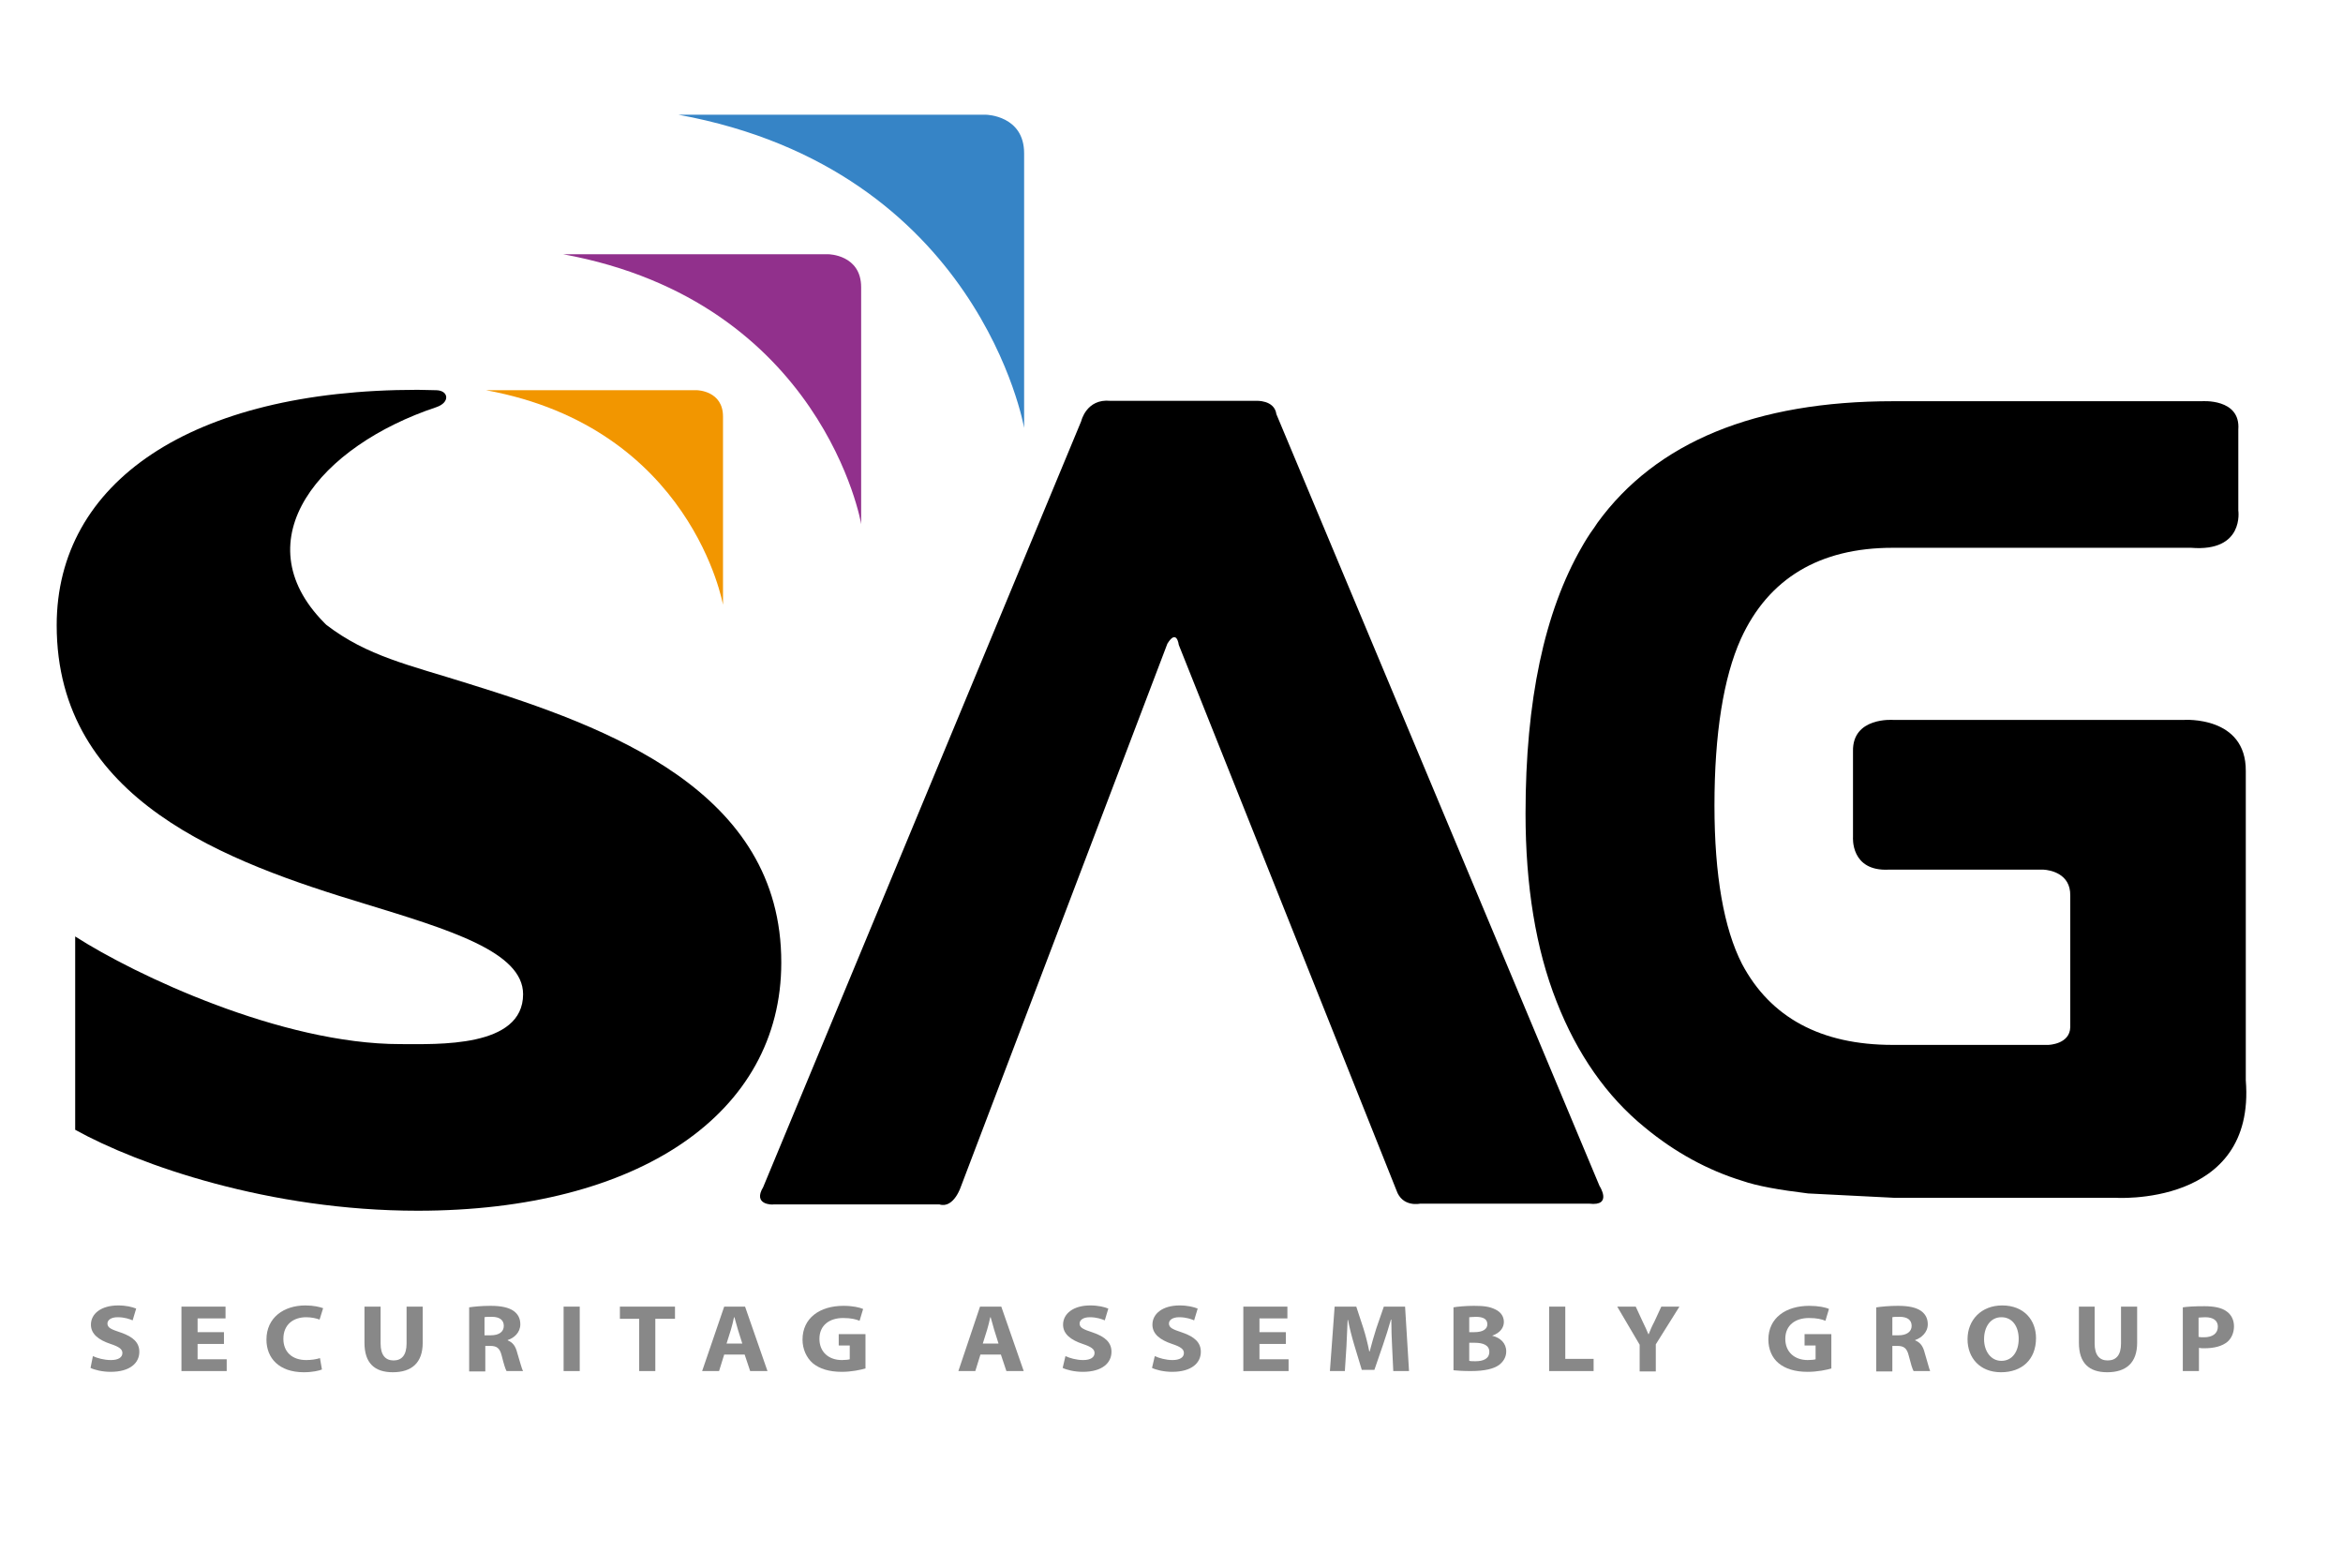
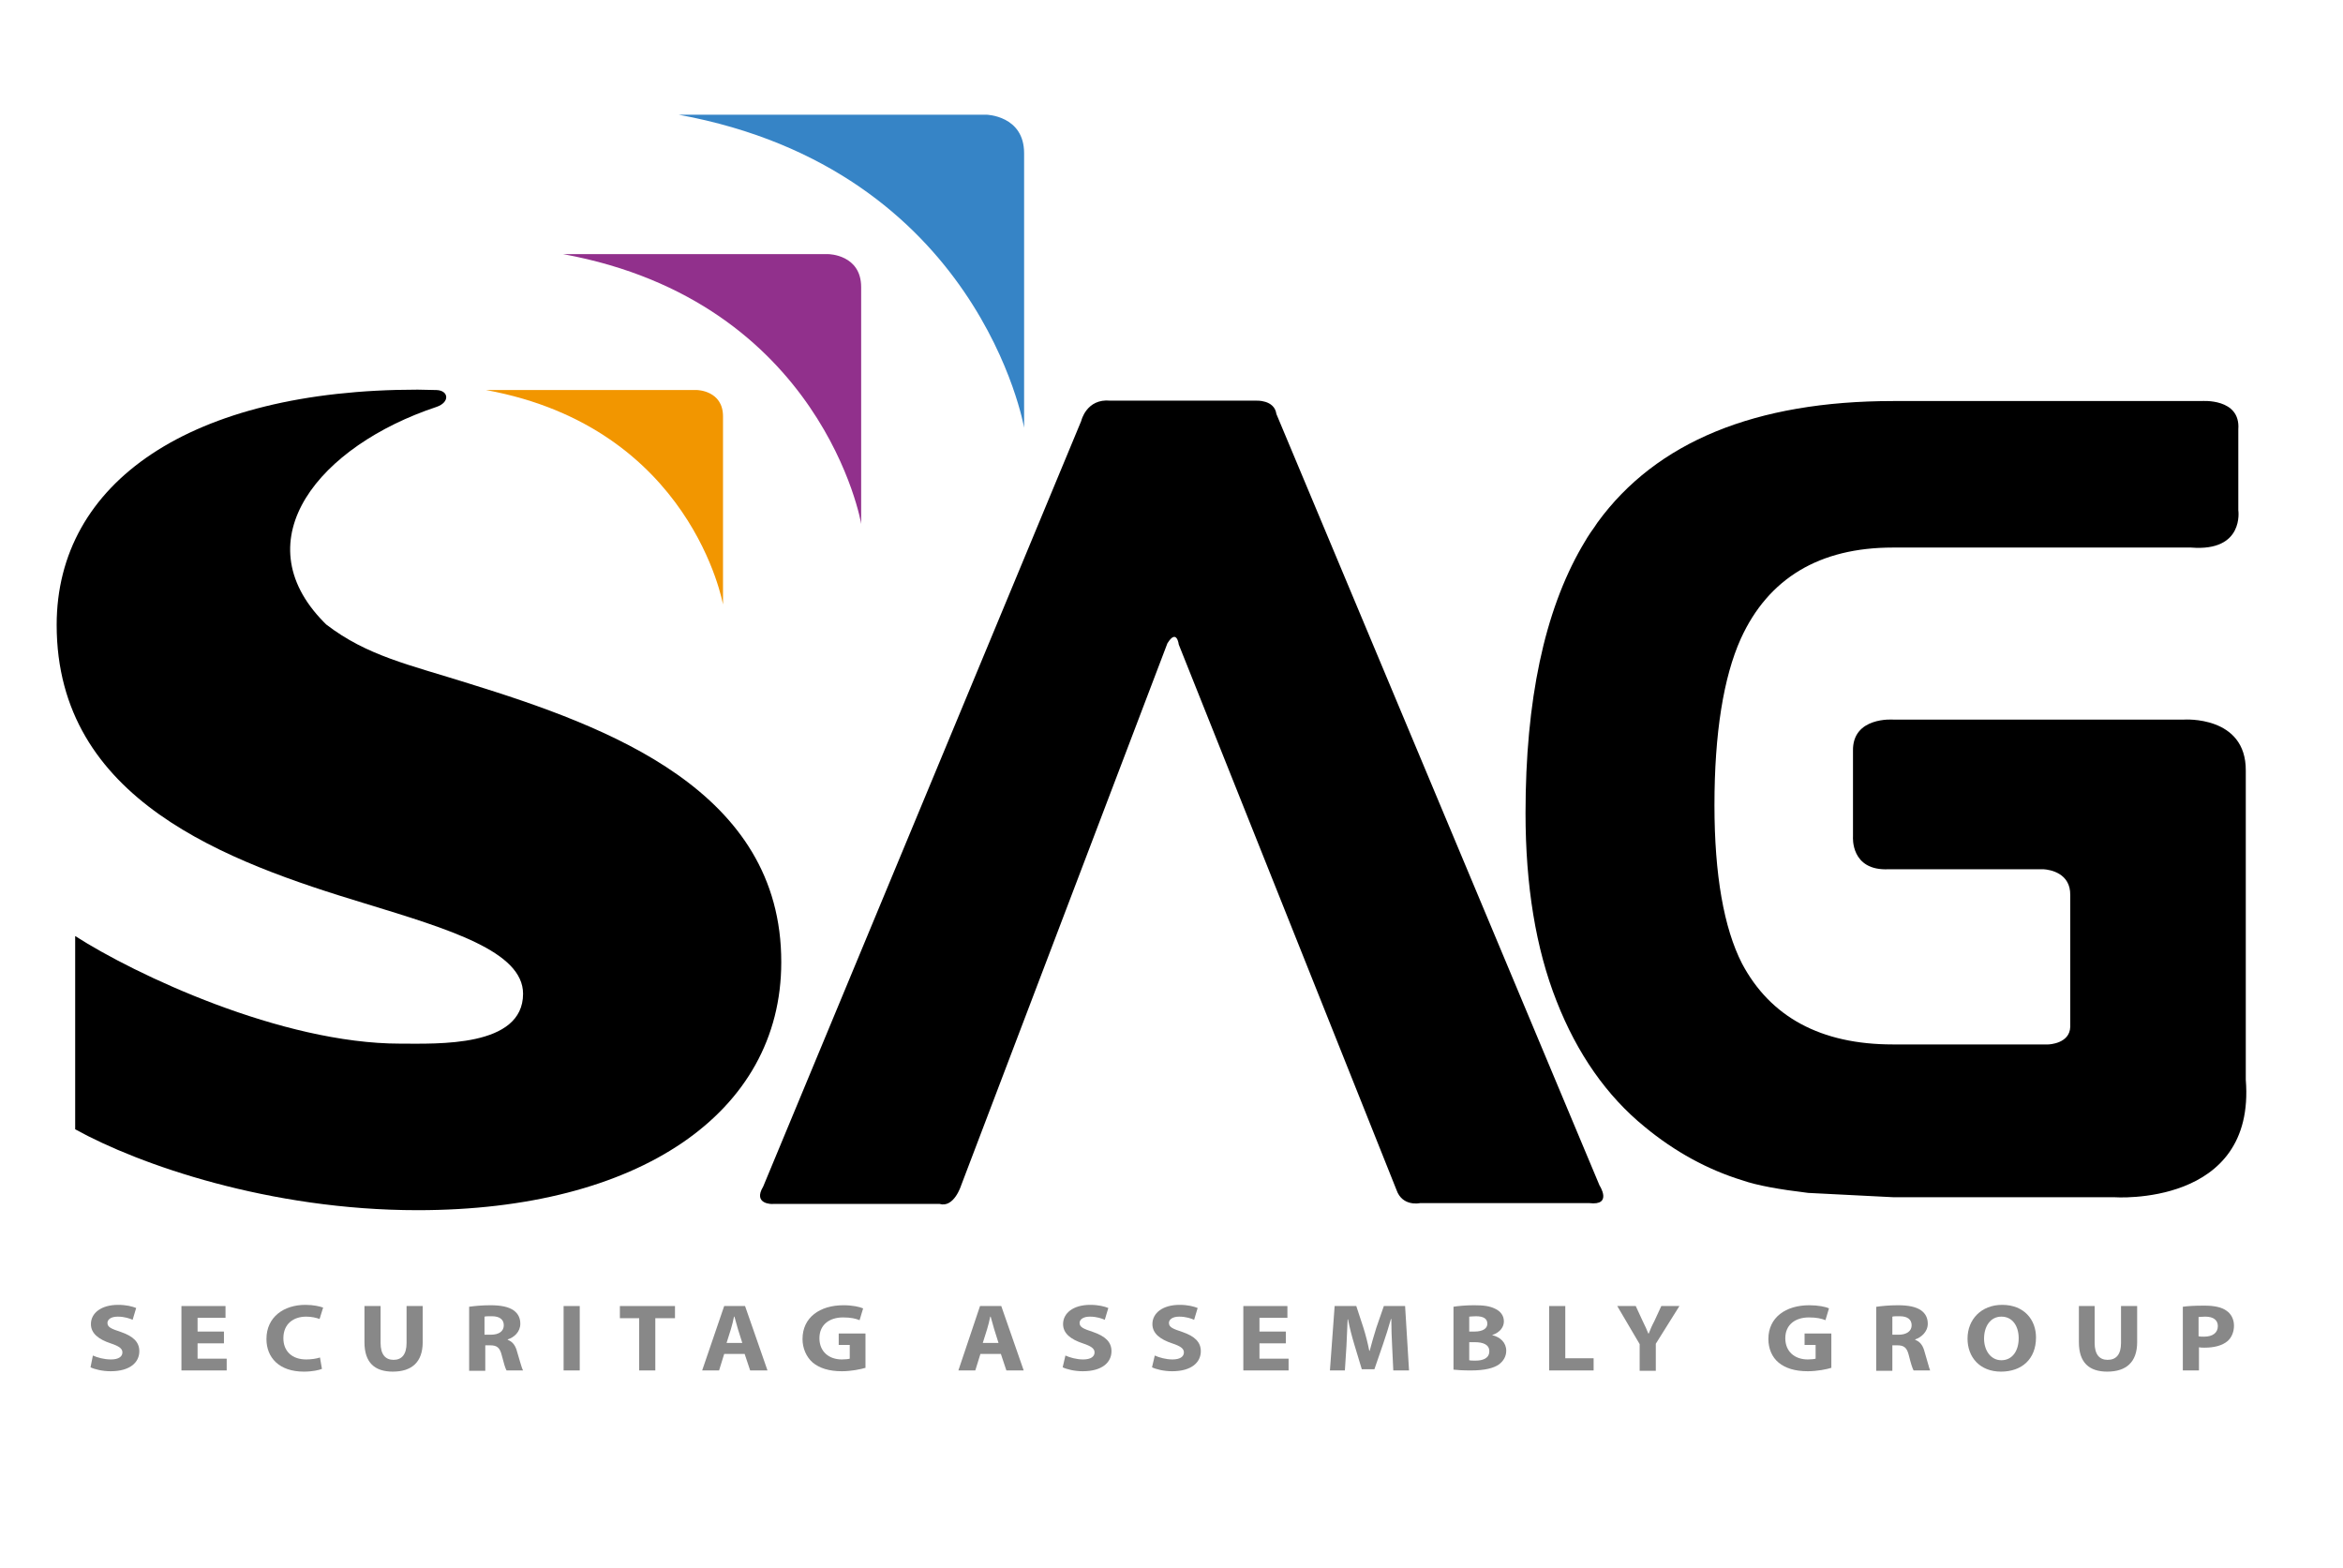
- <svg xmlns="http://www.w3.org/2000/svg" width="133" height="89" viewBox="0 0 133 89" fill="none">
-   <path d="M5.273 76.977C5.518 77.089 5.898 77.2 6.3 77.2C6.725 77.2 6.948 77.044 6.948 76.799C6.948 76.576 6.747 76.442 6.278 76.286C5.608 76.063 5.161 75.728 5.161 75.193C5.161 74.568 5.742 74.1 6.703 74.1C7.172 74.1 7.507 74.189 7.73 74.278L7.529 74.947C7.373 74.88 7.082 74.769 6.68 74.769C6.278 74.769 6.099 74.947 6.099 75.126C6.099 75.371 6.323 75.46 6.859 75.639C7.574 75.884 7.909 76.219 7.909 76.732C7.909 77.356 7.395 77.869 6.278 77.869C5.809 77.869 5.362 77.758 5.139 77.646L5.273 76.977Z" fill="#888888" />
-   <path d="M12.713 76.286H11.216V77.156H12.869V77.825H10.3V74.167H12.802V74.836H11.216V75.617H12.713V76.286Z" fill="#888888" />
-   <path d="M18.275 77.736C18.119 77.802 17.739 77.892 17.247 77.892C15.84 77.892 15.125 77.089 15.125 76.04C15.125 74.791 16.108 74.1 17.337 74.1C17.806 74.1 18.163 74.189 18.342 74.256L18.141 74.903C17.962 74.836 17.694 74.769 17.381 74.769C16.667 74.769 16.086 75.17 16.086 75.996C16.086 76.732 16.577 77.2 17.381 77.2C17.672 77.2 17.962 77.156 18.163 77.089L18.275 77.736Z" fill="#888888" />
-   <path d="M21.605 74.167V76.263C21.605 76.91 21.873 77.222 22.342 77.222C22.811 77.222 23.079 76.91 23.079 76.263V74.167H23.995V76.219C23.995 77.356 23.369 77.892 22.297 77.892C21.269 77.892 20.689 77.379 20.689 76.219V74.167H21.605Z" fill="#888888" />
-   <path d="M26.609 74.211C26.9 74.167 27.347 74.122 27.838 74.122C28.441 74.122 28.866 74.211 29.156 74.412C29.402 74.591 29.536 74.836 29.536 75.17C29.536 75.639 29.179 75.951 28.821 76.063V76.085C29.112 76.197 29.268 76.42 29.357 76.776C29.491 77.2 29.603 77.669 29.692 77.825H28.754C28.687 77.713 28.598 77.423 28.486 76.977C28.374 76.509 28.196 76.397 27.816 76.397H27.548V77.847H26.632V74.211H26.609ZM27.503 75.795H27.86C28.33 75.795 28.598 75.594 28.598 75.26C28.598 74.925 28.352 74.747 27.927 74.747C27.704 74.747 27.57 74.747 27.503 74.769V75.795Z" fill="#888888" />
-   <path d="M32.909 74.167H31.993V77.825H32.909V74.167Z" fill="#888888" />
-   <path d="M36.283 74.858H35.188V74.167H38.316V74.858H37.199V77.825H36.283V74.858Z" fill="#888888" />
-   <path d="M41.109 76.888L40.818 77.825H39.857L41.109 74.167H42.293L43.566 77.825H42.583L42.27 76.888H41.109ZM42.136 76.263L41.891 75.483C41.824 75.26 41.757 74.992 41.689 74.769H41.667C41.622 74.992 41.555 75.26 41.488 75.483L41.243 76.263H42.136Z" fill="#888888" />
-   <path d="M49.152 77.669C48.861 77.758 48.325 77.869 47.789 77.869C47.052 77.869 46.515 77.691 46.136 77.379C45.778 77.066 45.555 76.576 45.555 76.04C45.555 74.814 46.538 74.122 47.878 74.122C48.392 74.122 48.794 74.211 48.995 74.3L48.794 74.97C48.571 74.88 48.303 74.814 47.856 74.814C47.096 74.814 46.515 75.215 46.515 75.996C46.515 76.754 47.052 77.2 47.789 77.2C47.99 77.2 48.169 77.178 48.236 77.156V76.375H47.61V75.728H49.129V77.669H49.152Z" fill="#888888" />
-   <path d="M55.654 76.888L55.363 77.825H54.402L55.631 74.167H56.838L58.111 77.825H57.128L56.815 76.888H55.654ZM56.681 76.263L56.435 75.483C56.368 75.26 56.301 74.992 56.234 74.769H56.212C56.167 74.992 56.1 75.26 56.033 75.483L55.788 76.263H56.681Z" fill="#888888" />
-   <path d="M60.479 76.977C60.724 77.089 61.104 77.2 61.484 77.2C61.908 77.2 62.132 77.044 62.132 76.799C62.132 76.576 61.931 76.442 61.462 76.286C60.791 76.063 60.345 75.728 60.345 75.193C60.345 74.568 60.925 74.1 61.886 74.1C62.355 74.1 62.691 74.189 62.914 74.278L62.713 74.947C62.556 74.88 62.266 74.769 61.864 74.769C61.462 74.769 61.283 74.947 61.283 75.126C61.283 75.371 61.506 75.46 62.043 75.639C62.758 75.884 63.093 76.219 63.093 76.732C63.093 77.356 62.579 77.869 61.462 77.869C60.992 77.869 60.546 77.758 60.322 77.646L60.479 76.977Z" fill="#888888" />
-   <path d="M65.551 76.977C65.797 77.089 66.177 77.2 66.556 77.2C66.981 77.2 67.204 77.044 67.204 76.799C67.204 76.576 67.003 76.442 66.534 76.286C65.864 76.063 65.417 75.728 65.417 75.193C65.417 74.568 65.998 74.1 66.958 74.1C67.428 74.1 67.763 74.189 67.986 74.278L67.785 74.947C67.629 74.88 67.338 74.769 66.936 74.769C66.534 74.769 66.355 74.947 66.355 75.126C66.355 75.371 66.579 75.46 67.115 75.639C67.83 75.884 68.165 76.219 68.165 76.732C68.165 77.356 67.651 77.869 66.534 77.869C66.065 77.869 65.618 77.758 65.394 77.646L65.551 76.977Z" fill="#888888" />
-   <path d="M72.99 76.286H71.493V77.156H73.146V77.825H70.577V74.167H73.079V74.836H71.493V75.617H72.99V76.286Z" fill="#888888" />
-   <path d="M79.022 76.419C79 75.973 78.978 75.46 78.978 74.903H78.955C78.821 75.371 78.665 75.884 78.508 76.33L78.017 77.758H77.302L76.877 76.353C76.743 75.906 76.609 75.393 76.52 74.925H76.498C76.475 75.416 76.453 75.996 76.43 76.442L76.341 77.825H75.492L75.76 74.167H76.989L77.391 75.393C77.525 75.817 77.637 76.263 77.726 76.71H77.749C77.86 76.286 77.995 75.817 78.129 75.393L78.553 74.167H79.759L79.983 77.825H79.089L79.022 76.419Z" fill="#888888" />
-   <path d="M82.485 74.211C82.731 74.167 83.2 74.122 83.669 74.122C84.228 74.122 84.563 74.167 84.876 74.323C85.166 74.457 85.367 74.702 85.367 75.037C85.367 75.349 85.166 75.661 84.697 75.817C85.166 75.929 85.501 76.241 85.501 76.71C85.501 77.044 85.323 77.312 85.077 77.49C84.787 77.691 84.295 77.825 83.491 77.825C83.044 77.825 82.709 77.802 82.508 77.78V74.211H82.485ZM83.401 75.617H83.692C84.183 75.617 84.429 75.438 84.429 75.17C84.429 74.88 84.206 74.747 83.781 74.747C83.58 74.747 83.468 74.769 83.401 74.769V75.617ZM83.401 77.245C83.491 77.267 83.602 77.267 83.759 77.267C84.183 77.267 84.541 77.133 84.541 76.732C84.541 76.353 84.183 76.219 83.714 76.219H83.401V77.245Z" fill="#888888" />
-   <path d="M87.936 74.167H88.853V77.133H90.461V77.825H87.936V74.167Z" fill="#888888" />
-   <path d="M93.075 77.825V76.33L91.802 74.167H92.852L93.254 75.037C93.388 75.304 93.477 75.505 93.567 75.728H93.589C93.678 75.505 93.768 75.282 93.902 75.037L94.304 74.167H95.332L93.991 76.308V77.847H93.075V77.825Z" fill="#888888" />
-   <path d="M103.978 77.669C103.71 77.758 103.151 77.869 102.615 77.869C101.878 77.869 101.342 77.691 100.962 77.379C100.582 77.066 100.381 76.576 100.381 76.04C100.381 74.814 101.364 74.122 102.704 74.122C103.218 74.122 103.643 74.211 103.821 74.3L103.62 74.97C103.397 74.88 103.129 74.814 102.682 74.814C101.922 74.814 101.342 75.215 101.342 75.996C101.342 76.754 101.878 77.2 102.615 77.2C102.816 77.2 102.995 77.178 103.062 77.156V76.375H102.436V75.728H103.956V77.669H103.978Z" fill="#888888" />
-   <path d="M106.503 74.211C106.793 74.167 107.24 74.122 107.732 74.122C108.335 74.122 108.759 74.211 109.05 74.412C109.296 74.591 109.43 74.836 109.43 75.17C109.43 75.639 109.05 75.951 108.715 76.063V76.085C109.005 76.197 109.162 76.42 109.251 76.776C109.385 77.2 109.497 77.669 109.564 77.825H108.625C108.558 77.713 108.469 77.423 108.357 76.977C108.246 76.509 108.067 76.397 107.687 76.397H107.419V77.847H106.503V74.211ZM107.419 75.795H107.776C108.223 75.795 108.514 75.594 108.514 75.26C108.514 74.925 108.268 74.747 107.843 74.747C107.62 74.747 107.486 74.747 107.419 74.769V75.795Z" fill="#888888" />
-   <path d="M113.586 77.892C112.379 77.892 111.687 77.066 111.687 76.018C111.687 74.925 112.468 74.1 113.653 74.1C114.904 74.1 115.574 74.947 115.574 75.951C115.574 77.178 114.77 77.892 113.586 77.892ZM113.608 77.245C114.233 77.245 114.591 76.71 114.591 75.996C114.591 75.326 114.256 74.769 113.608 74.769C112.982 74.769 112.625 75.326 112.625 76.018C112.625 76.687 113.005 77.245 113.608 77.245Z" fill="#888888" />
-   <path d="M118.902 74.167V76.263C118.902 76.91 119.171 77.222 119.64 77.222C120.131 77.222 120.399 76.91 120.399 76.263V74.167H121.315V76.219C121.315 77.356 120.69 77.892 119.617 77.892C118.59 77.892 118.009 77.379 118.009 76.219V74.167H118.902Z" fill="#888888" />
-   <path d="M123.885 74.211C124.175 74.167 124.555 74.144 125.136 74.144C125.694 74.144 126.119 74.234 126.387 74.434C126.655 74.613 126.812 74.925 126.812 75.282C126.812 75.639 126.677 75.951 126.454 76.152C126.141 76.42 125.672 76.531 125.136 76.531C125.024 76.531 124.912 76.531 124.823 76.509V77.825H123.907V74.211H123.885ZM124.801 75.884C124.89 75.907 124.98 75.907 125.114 75.907C125.605 75.907 125.896 75.683 125.896 75.304C125.896 74.97 125.65 74.769 125.181 74.769C125.002 74.769 124.868 74.791 124.801 74.791V75.884Z" fill="#888888" />
-   <path d="M27.592 22.15H39.567C39.567 22.15 41.041 22.172 41.041 23.644V34.329C41.041 34.329 39.276 24.291 27.592 22.15Z" fill="#F29600" />
-   <path d="M31.971 14.432H47.029C47.029 14.432 48.883 14.454 48.883 16.305V29.756C48.906 29.756 46.694 17.131 31.971 14.432Z" fill="#91308C" />
-   <path d="M38.518 6.513H55.989C55.989 6.513 58.134 6.558 58.134 8.699V24.291C58.134 24.269 55.587 9.636 38.518 6.513Z" fill="#3684C6" />
-   <path d="M26.61 38.812C23.214 37.741 20.845 37.251 18.522 35.466C18.5 35.444 18.5 35.444 18.477 35.422C18.455 35.399 18.41 35.355 18.388 35.332C13.763 30.626 18.142 25.317 24.777 23.109C25.559 22.841 25.47 22.172 24.777 22.15C24.42 22.15 24.063 22.127 23.705 22.127C10.814 22.127 3.218 27.392 3.218 35.489C3.218 45.459 12.914 48.939 20.711 51.303C25.515 52.775 29.693 54.025 29.693 56.434C29.693 59.489 24.822 59.266 22.722 59.266C15.975 59.266 7.664 55.341 4.268 53.155V64.129C7.887 66.137 15.305 68.724 23.705 68.724C36.239 68.724 44.349 63.215 44.349 54.649C44.371 44.879 34.519 41.266 26.61 38.812Z" fill="black" />
-   <path d="M127.482 61.319V43.764C127.504 40.619 123.974 40.864 123.974 40.864H107.464C107.464 40.864 105.14 40.686 105.185 42.649V47.511C105.185 47.511 105.029 49.474 107.218 49.363H115.998C116.378 49.385 117.54 49.586 117.518 50.835V58.307C117.495 59.267 116.311 59.311 116.266 59.311H107.441C103.353 59.311 100.493 57.75 98.885 54.716C97.857 52.709 97.321 49.675 97.321 45.727C97.321 41.645 97.835 38.455 98.818 36.269C100.381 32.834 103.286 31.094 107.441 31.094H124.376C127.415 31.34 127.057 28.975 127.057 28.975V24.38C127.192 22.596 124.98 22.774 124.98 22.774H107.464C99.644 22.774 94.014 25.094 90.685 29.667C90.618 29.756 90.573 29.845 90.507 29.934C90.194 30.358 89.97 30.737 89.791 31.05C87.669 34.73 86.597 39.771 86.597 46.173C86.597 50.277 87.178 53.868 88.362 56.858C89.523 59.824 91.199 62.233 93.366 63.995C95.064 65.401 96.941 66.427 98.907 67.029C99.734 67.319 100.985 67.542 102.638 67.743L107.486 67.988H120.02C119.997 67.988 128.063 68.568 127.482 61.319Z" fill="black" />
-   <path d="M43.321 67.386L61.373 23.912C61.373 23.912 61.663 22.618 63.026 22.752H71.293C71.293 22.752 72.343 22.685 72.454 23.51L90.797 67.319C90.797 67.319 91.556 68.479 90.216 68.323H80.609C80.609 68.323 79.604 68.546 79.268 67.564L66.913 36.604C66.913 36.604 66.802 35.667 66.266 36.537L54.559 67.319C54.559 67.319 54.156 68.612 53.33 68.367H43.902C43.834 68.389 42.717 68.389 43.321 67.386Z" fill="black" />
+ <svg xmlns="http://www.w3.org/2000/svg" width="151" height="101" viewBox="0 0 151 101" fill="none">
+   <path d="M5.986 87.356C6.265 87.483 6.696 87.609 7.153 87.609C7.635 87.609 7.889 87.432 7.889 87.154C7.889 86.9 7.66 86.749 7.128 86.571C6.367 86.318 5.859 85.939 5.859 85.331C5.859 84.622 6.519 84.091 7.61 84.091C8.142 84.091 8.523 84.192 8.776 84.293L8.548 85.053C8.371 84.977 8.041 84.85 7.584 84.85C7.128 84.85 6.925 85.053 6.925 85.255C6.925 85.534 7.178 85.635 7.787 85.837C8.599 86.116 8.979 86.496 8.979 87.078C8.979 87.786 8.396 88.369 7.128 88.369C6.595 88.369 6.088 88.242 5.834 88.115L5.986 87.356Z" fill="#888888" />
+   <path d="M14.433 86.571H12.733V87.559H14.61V88.318H11.693V84.167H14.534V84.926H12.733V85.812H14.433V86.571Z" fill="#888888" />
+   <path d="M20.748 88.217C20.571 88.293 20.14 88.394 19.582 88.394C17.984 88.394 17.172 87.483 17.172 86.293C17.172 84.875 18.288 84.091 19.683 84.091C20.216 84.091 20.622 84.192 20.825 84.268L20.596 85.002C20.393 84.926 20.089 84.85 19.734 84.85C18.922 84.85 18.263 85.306 18.263 86.242C18.263 87.078 18.821 87.609 19.734 87.609C20.064 87.609 20.393 87.559 20.622 87.483L20.748 88.217Z" fill="#888888" />
+   <path d="M24.528 84.167V86.546C24.528 87.28 24.833 87.635 25.365 87.635C25.898 87.635 26.202 87.28 26.202 86.546V84.167H27.242V86.496C27.242 87.786 26.532 88.394 25.315 88.394C24.148 88.394 23.488 87.812 23.488 86.496V84.167H24.528Z" fill="#888888" />
+   <path d="M30.21 84.217C30.54 84.167 31.047 84.116 31.605 84.116C32.29 84.116 32.772 84.217 33.102 84.445C33.381 84.648 33.533 84.926 33.533 85.306C33.533 85.837 33.127 86.192 32.721 86.318V86.344C33.051 86.47 33.228 86.723 33.33 87.128C33.482 87.609 33.609 88.141 33.71 88.318H32.645C32.569 88.192 32.468 87.862 32.341 87.356C32.214 86.825 32.011 86.698 31.58 86.698H31.275V88.343H30.235V84.217H30.21ZM31.225 86.015H31.63C32.163 86.015 32.468 85.787 32.468 85.407C32.468 85.027 32.188 84.825 31.706 84.825C31.453 84.825 31.301 84.825 31.225 84.85V86.015Z" fill="#888888" />
+   <path d="M37.363 84.167H36.323V88.318H37.363V84.167Z" fill="#888888" />
+   <path d="M41.193 84.951H39.95V84.167H43.501V84.951H42.233V88.318H41.193V84.951Z" fill="#888888" />
+   <path d="M46.672 87.255L46.343 88.318H45.252L46.672 84.167H48.017L49.463 88.318H48.346L47.991 87.255H46.672ZM47.839 86.546L47.56 85.66C47.484 85.407 47.408 85.103 47.332 84.85H47.306C47.256 85.103 47.18 85.407 47.104 85.66L46.825 86.546H47.839Z" fill="#888888" />
+   <path d="M55.804 88.141C55.474 88.242 54.865 88.369 54.256 88.369C53.419 88.369 52.81 88.166 52.379 87.812C51.973 87.457 51.72 86.901 51.72 86.293C51.72 84.901 52.836 84.116 54.358 84.116C54.941 84.116 55.398 84.217 55.626 84.319L55.398 85.078C55.144 84.977 54.84 84.901 54.332 84.901C53.47 84.901 52.81 85.356 52.81 86.242C52.81 87.103 53.419 87.609 54.256 87.609C54.485 87.609 54.688 87.584 54.764 87.559V86.673H54.053V85.939H55.778V88.141H55.804Z" fill="#888888" />
+   <path d="M63.185 87.255L62.855 88.318H61.765L63.16 84.167H64.529L65.975 88.318H64.859L64.504 87.255H63.185ZM64.352 86.546L64.073 85.66C63.997 85.407 63.921 85.103 63.845 84.85H63.819C63.769 85.103 63.692 85.407 63.616 85.66L63.337 86.546H64.352Z" fill="#888888" />
+   <path d="M68.664 87.356C68.943 87.483 69.374 87.609 69.805 87.609C70.287 87.609 70.541 87.432 70.541 87.154C70.541 86.9 70.313 86.749 69.78 86.571C69.019 86.318 68.512 85.939 68.512 85.331C68.512 84.622 69.171 84.091 70.262 84.091C70.795 84.091 71.175 84.192 71.429 84.293L71.2 85.053C71.023 84.977 70.693 84.85 70.237 84.85C69.78 84.85 69.577 85.053 69.577 85.255C69.577 85.534 69.831 85.635 70.439 85.837C71.251 86.116 71.632 86.496 71.632 87.078C71.632 87.786 71.048 88.369 69.78 88.369C69.247 88.369 68.74 88.242 68.486 88.115L68.664 87.356Z" fill="#888888" />
+   <path d="M74.422 87.356C74.701 87.483 75.132 87.609 75.563 87.609C76.045 87.609 76.299 87.432 76.299 87.154C76.299 86.9 76.07 86.749 75.538 86.571C74.777 86.318 74.269 85.939 74.269 85.331C74.269 84.622 74.929 84.091 76.02 84.091C76.552 84.091 76.933 84.192 77.186 84.293L76.958 85.053C76.781 84.977 76.451 84.85 75.994 84.85C75.538 84.85 75.335 85.053 75.335 85.255C75.335 85.534 75.588 85.635 76.197 85.837C77.009 86.116 77.389 86.496 77.389 87.078C77.389 87.786 76.806 88.369 75.538 88.369C75.005 88.369 74.498 88.242 74.244 88.115L74.422 87.356Z" fill="#888888" />
+   <path d="M82.868 86.571H81.169V87.559H83.046V88.318H80.129V84.167H82.97V84.926H81.169V85.812H82.868V86.571Z" fill="#888888" />
+   <path d="M89.718 86.723C89.692 86.217 89.667 85.635 89.667 85.002H89.642C89.489 85.534 89.312 86.116 89.134 86.622L88.576 88.242H87.765L87.283 86.647C87.13 86.141 86.978 85.559 86.877 85.027H86.851C86.826 85.584 86.801 86.242 86.775 86.749L86.674 88.318H85.71L86.014 84.167H87.409L87.866 85.559C88.018 86.04 88.145 86.546 88.246 87.052H88.272C88.399 86.571 88.551 86.04 88.703 85.559L89.185 84.167H90.555L90.808 88.318H89.794L89.718 86.723Z" fill="#888888" />
+   <path d="M93.648 84.217C93.927 84.167 94.46 84.116 94.993 84.116C95.627 84.116 96.007 84.167 96.362 84.344C96.692 84.496 96.921 84.774 96.921 85.154C96.921 85.508 96.692 85.863 96.16 86.04C96.692 86.166 97.073 86.521 97.073 87.052C97.073 87.432 96.87 87.736 96.591 87.938C96.261 88.166 95.703 88.318 94.79 88.318C94.283 88.318 93.902 88.293 93.674 88.267V84.217H93.648ZM94.688 85.812H95.018C95.576 85.812 95.855 85.61 95.855 85.306C95.855 84.977 95.602 84.825 95.12 84.825C94.891 84.825 94.764 84.85 94.688 84.85V85.812ZM94.688 87.66C94.79 87.685 94.917 87.685 95.094 87.685C95.576 87.685 95.982 87.533 95.982 87.078C95.982 86.647 95.576 86.496 95.043 86.496H94.688V87.66Z" fill="#888888" />
+   <path d="M99.838 84.167H100.878V87.533H102.704V88.318H99.838V84.167Z" fill="#888888" />
+   <path d="M105.672 88.318V86.622L104.227 84.167H105.419L105.875 85.154C106.028 85.458 106.129 85.685 106.23 85.939H106.256C106.357 85.685 106.459 85.432 106.611 85.154L107.067 84.167H108.234L106.712 86.597V88.343H105.672V88.318Z" fill="#888888" />
+   <path d="M118.051 88.141C117.746 88.242 117.112 88.369 116.503 88.369C115.666 88.369 115.058 88.166 114.626 87.812C114.195 87.457 113.967 86.901 113.967 86.293C113.967 84.901 115.083 84.116 116.605 84.116C117.188 84.116 117.67 84.217 117.873 84.319L117.645 85.078C117.391 84.977 117.087 84.901 116.579 84.901C115.717 84.901 115.058 85.356 115.058 86.242C115.058 87.103 115.666 87.609 116.503 87.609C116.732 87.609 116.935 87.584 117.011 87.559V86.673H116.3V85.939H118.025V88.141H118.051Z" fill="#888888" />
+   <path d="M120.917 84.217C121.247 84.167 121.754 84.116 122.312 84.116C122.997 84.116 123.479 84.217 123.809 84.445C124.088 84.648 124.24 84.926 124.24 85.306C124.24 85.837 123.809 86.192 123.428 86.318V86.344C123.758 86.47 123.935 86.723 124.037 87.128C124.189 87.609 124.316 88.141 124.392 88.318H123.327C123.251 88.192 123.149 87.862 123.022 87.356C122.895 86.825 122.693 86.698 122.261 86.698H121.957V88.343H120.917V84.217ZM121.957 86.015H122.363C122.87 86.015 123.2 85.787 123.2 85.407C123.2 85.027 122.921 84.825 122.439 84.825C122.185 84.825 122.033 84.825 121.957 84.85V86.015Z" fill="#888888" />
+   <path d="M128.958 88.394C127.588 88.394 126.802 87.457 126.802 86.268C126.802 85.027 127.69 84.091 129.034 84.091C130.454 84.091 131.215 85.053 131.215 86.192C131.215 87.584 130.302 88.394 128.958 88.394ZM128.983 87.66C129.693 87.66 130.099 87.052 130.099 86.242C130.099 85.483 129.719 84.85 128.983 84.85C128.273 84.85 127.867 85.483 127.867 86.268C127.867 87.027 128.298 87.66 128.983 87.66Z" fill="#888888" />
+   <path d="M134.994 84.167V86.546C134.994 87.28 135.298 87.635 135.831 87.635C136.389 87.635 136.694 87.28 136.694 86.546V84.167H137.734V86.496C137.734 87.786 137.023 88.394 135.806 88.394C134.639 88.394 133.979 87.812 133.979 86.496V84.167H134.994Z" fill="#888888" />
+   <path d="M140.651 84.217C140.981 84.167 141.412 84.141 142.072 84.141C142.706 84.141 143.188 84.243 143.492 84.47C143.797 84.673 143.974 85.027 143.974 85.432C143.974 85.837 143.822 86.192 143.568 86.42C143.213 86.723 142.681 86.85 142.072 86.85C141.945 86.85 141.818 86.85 141.717 86.825V88.318H140.677V84.217H140.651ZM141.691 86.116C141.793 86.141 141.894 86.141 142.046 86.141C142.605 86.141 142.934 85.888 142.934 85.458C142.934 85.078 142.655 84.85 142.123 84.85C141.92 84.85 141.767 84.875 141.691 84.875V86.116Z" fill="#888888" />
+   <path d="M31.326 25.136H44.922C44.922 25.136 46.596 25.161 46.596 26.832V38.957C46.596 38.957 44.592 27.566 31.326 25.136Z" fill="#F29600" />
+   <path d="M36.298 16.378H53.394C53.394 16.378 55.499 16.403 55.499 18.504V33.768C55.525 33.768 53.014 19.441 36.298 16.378Z" fill="#91308C" />
+   <path d="M43.73 7.391H63.566C63.566 7.391 66.001 7.442 66.001 9.872V27.566C66.001 27.541 63.11 10.935 43.73 7.391Z" fill="#3684C6" />
+   <path d="M30.21 44.045C26.354 42.83 23.666 42.273 21.028 40.248C21.002 40.223 21.002 40.223 20.977 40.197C20.951 40.172 20.901 40.121 20.875 40.096C15.625 34.755 20.596 28.73 28.13 26.224C29.018 25.921 28.916 25.161 28.13 25.136C27.724 25.136 27.318 25.111 26.912 25.111C12.277 25.111 3.652 31.085 3.652 40.273C3.652 51.588 14.661 55.537 23.513 58.221C28.967 59.891 33.71 61.309 33.71 64.043C33.71 67.51 28.181 67.257 25.796 67.257C18.136 67.257 8.7 62.802 4.845 60.322V72.776C8.954 75.054 17.375 77.99 26.912 77.99C41.142 77.99 50.35 71.738 50.35 62.017C50.375 50.93 39.189 46.83 30.21 44.045Z" fill="black" />
+   <path d="M144.735 69.586V49.665C144.76 46.096 140.753 46.374 140.753 46.374H122.008C122.008 46.374 119.37 46.171 119.42 48.399V53.917C119.42 53.917 119.243 56.145 121.729 56.018H131.697C132.128 56.044 133.447 56.271 133.422 57.689V66.169C133.397 67.257 132.052 67.308 132.002 67.308H121.982C117.34 67.308 114.094 65.536 112.267 62.093C111.101 59.815 110.492 56.373 110.492 51.892C110.492 47.26 111.075 43.64 112.191 41.159C113.967 37.261 117.264 35.287 121.982 35.287H141.209C144.659 35.565 144.253 32.882 144.253 32.882V27.667C144.405 25.642 141.894 25.845 141.894 25.845H122.008C113.13 25.845 106.738 28.477 102.958 33.667C102.882 33.768 102.831 33.869 102.755 33.97C102.4 34.451 102.147 34.882 101.944 35.236C99.534 39.413 98.316 45.134 98.316 52.398C98.316 57.056 98.976 61.132 100.32 64.524C101.639 67.89 103.542 70.624 106.002 72.624C107.93 74.219 110.061 75.383 112.293 76.066C113.231 76.395 114.652 76.649 116.529 76.876L122.033 77.155H136.263C136.238 77.155 145.395 77.813 144.735 69.586Z" fill="black" />
+   <path d="M49.184 76.471L69.679 27.136C69.679 27.136 70.009 25.668 71.556 25.82H80.941C80.941 25.82 82.133 25.744 82.26 26.68L103.085 76.395C103.085 76.395 103.947 77.712 102.426 77.534H91.518C91.518 77.534 90.377 77.788 89.996 76.674L75.969 41.539C75.969 41.539 75.843 40.476 75.234 41.463L61.942 76.395C61.942 76.395 61.486 77.864 60.547 77.585H49.843C49.767 77.611 48.499 77.611 49.184 76.471Z" fill="black" />
</svg>
